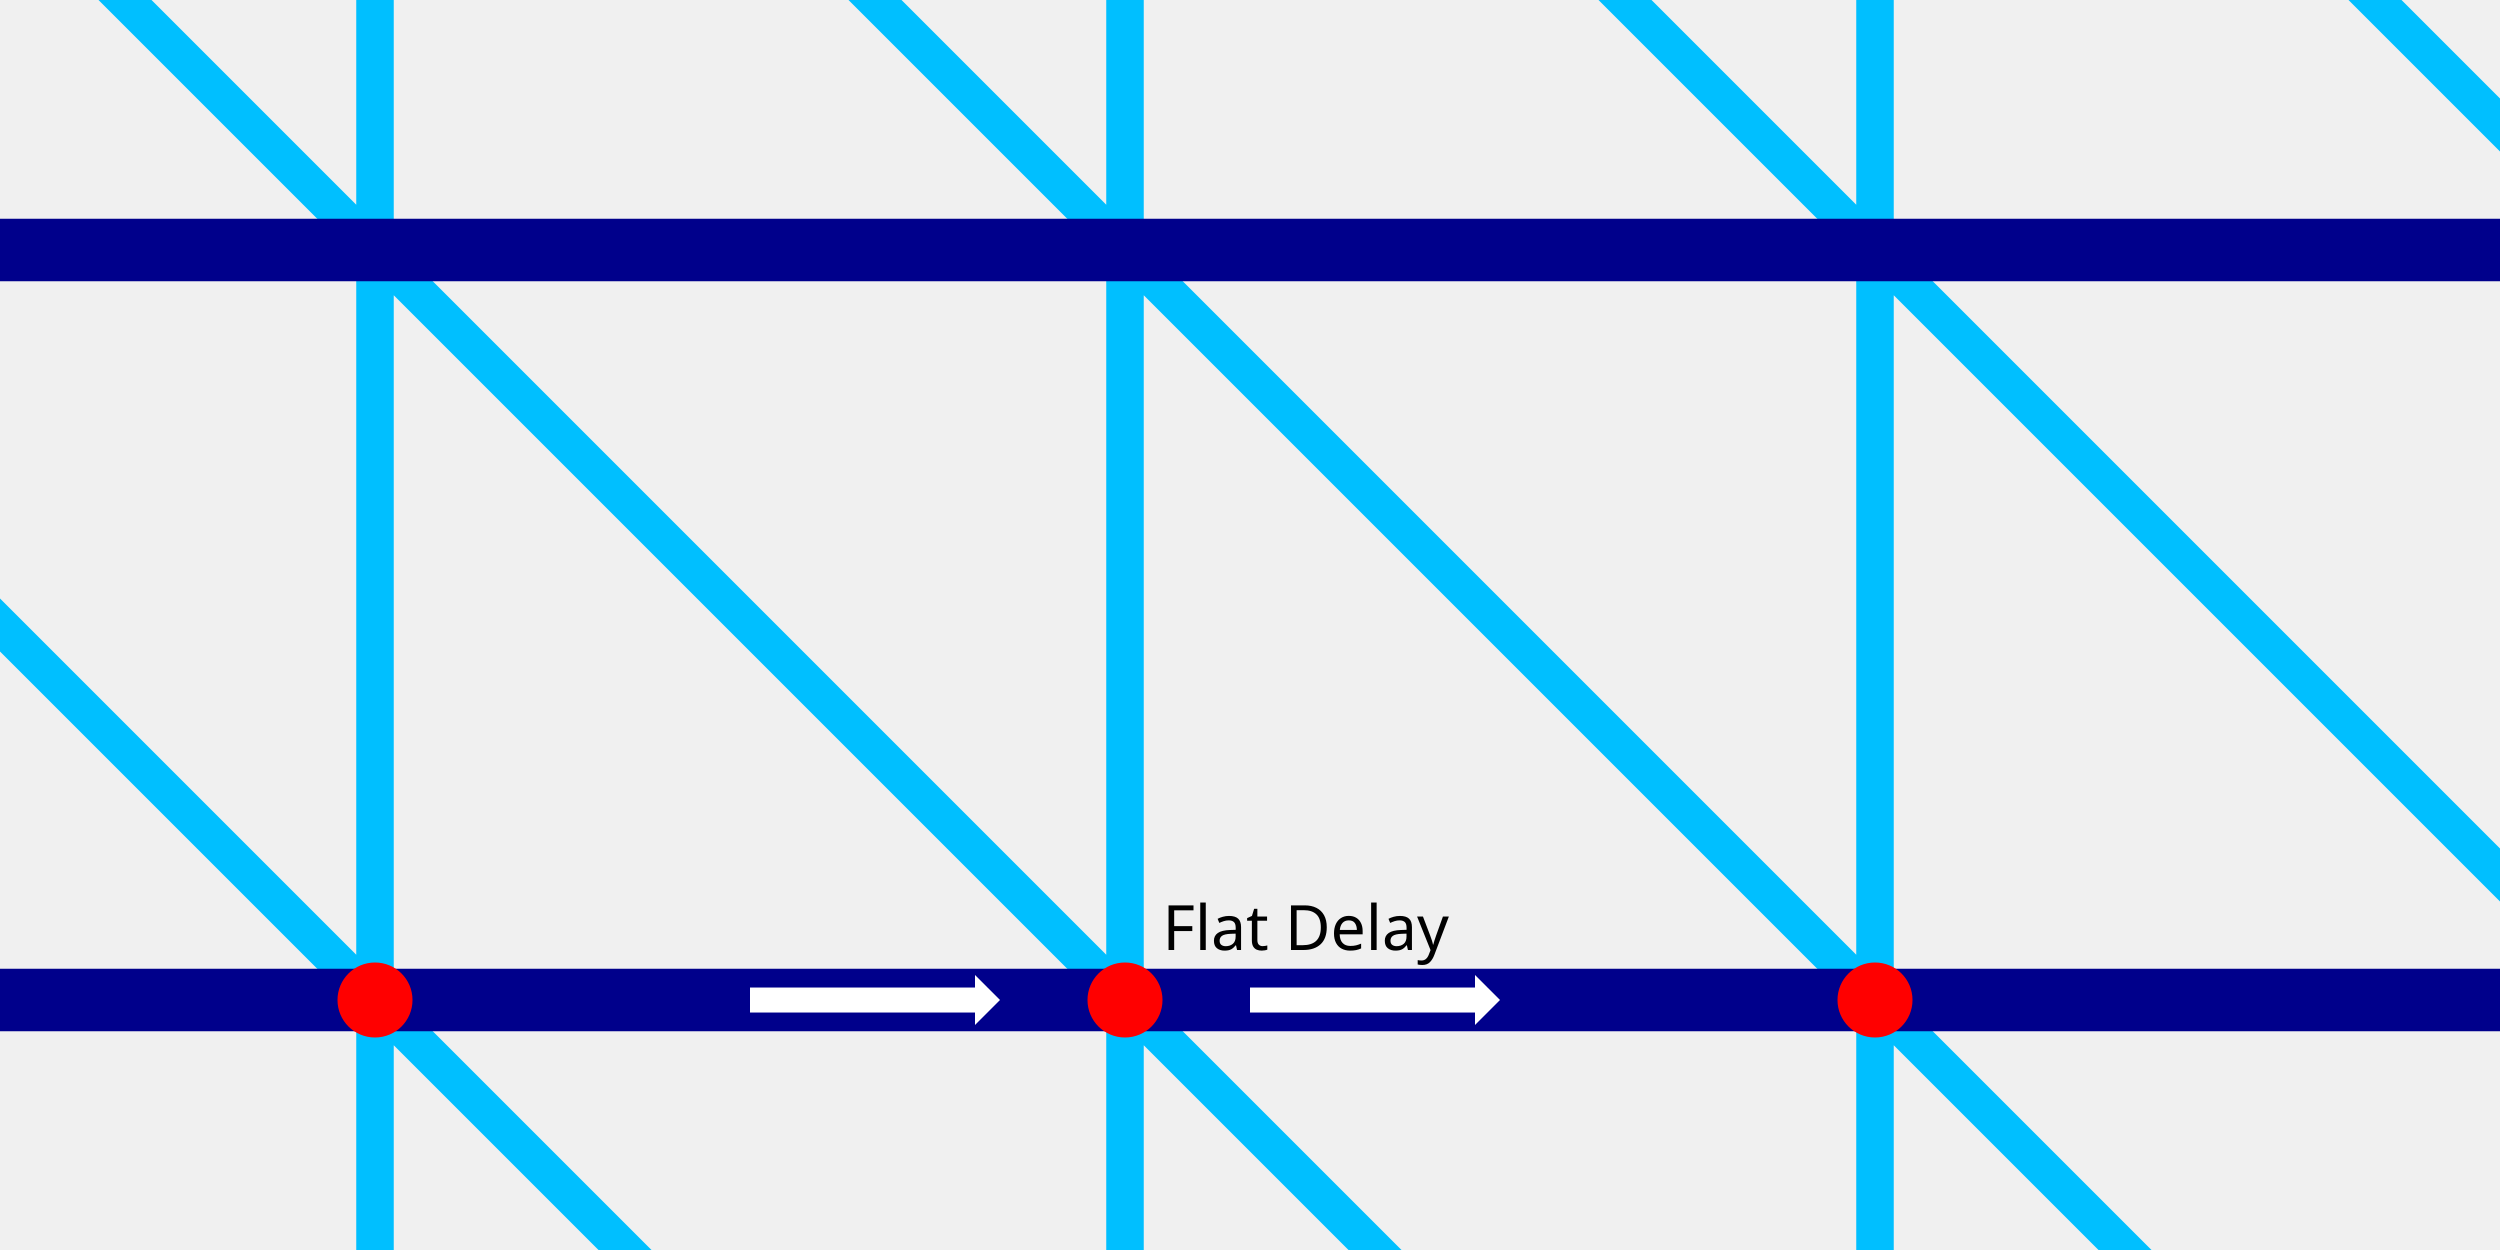
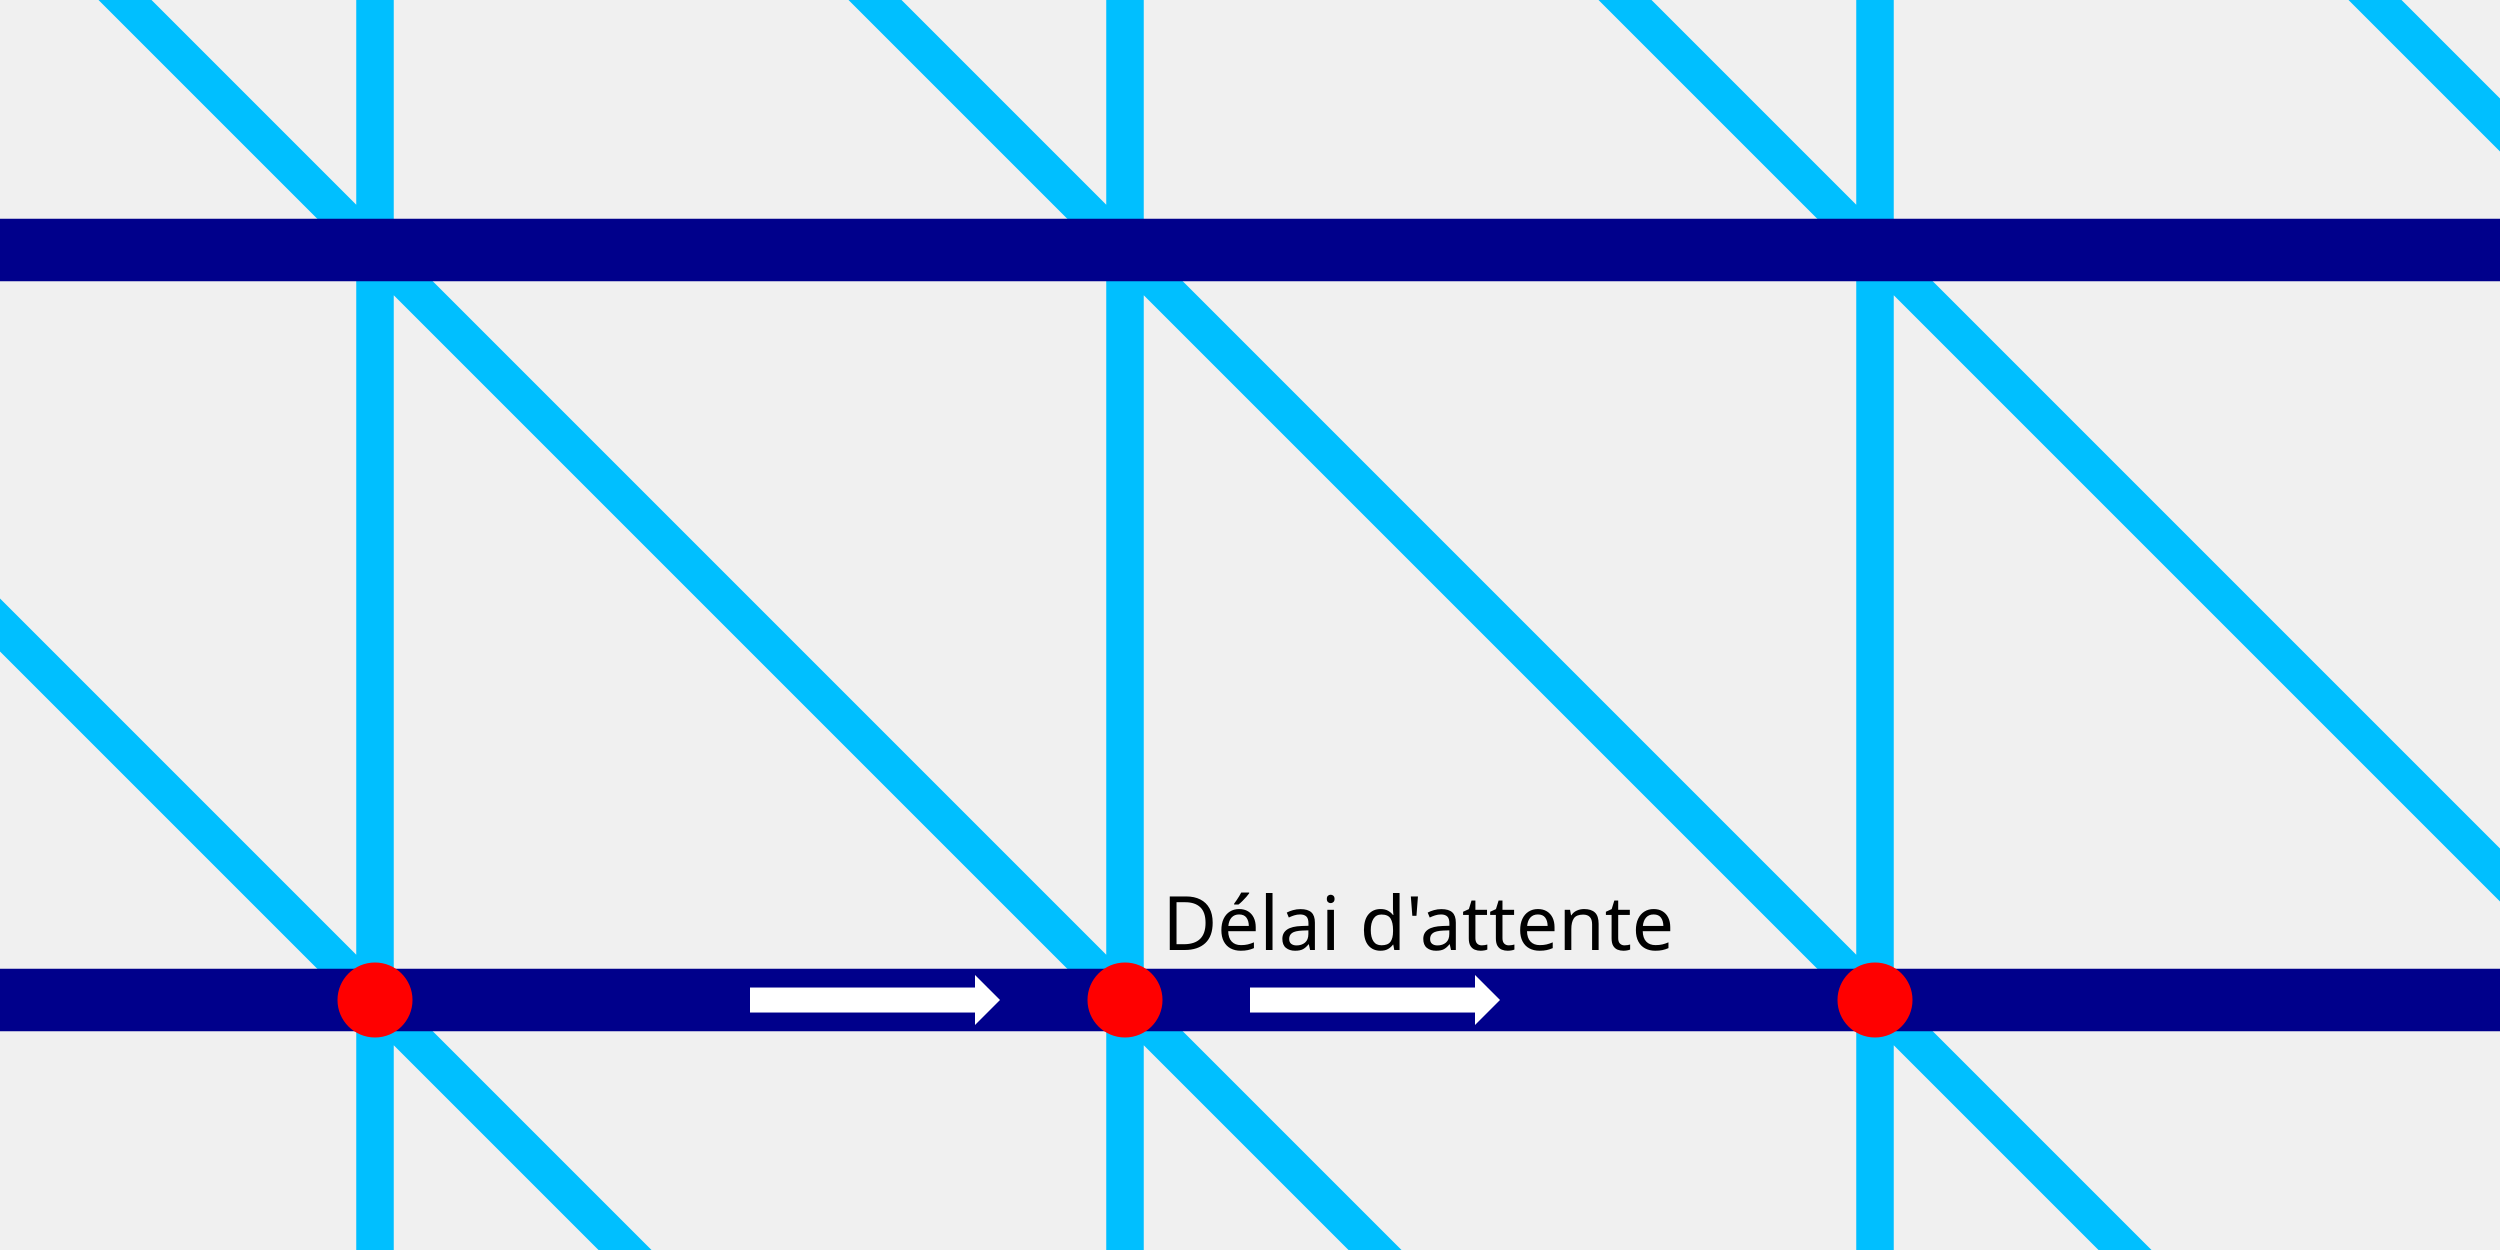
<svg xmlns="http://www.w3.org/2000/svg" width="2000" height="1000">
  <g stroke="deepskyblue" stroke-width="30" fill="none" stroke-linejoin="bevel">
    <path d="M-300,-400 l600,600 v-600 l600,600 v-600 l600,600 v-600 l600,600 v-600" />
    <path d="M-300,200 l600,600 v-600 l600,600 v-600 l600,600 v-600 l600,600 v-600" />
    <path d="M-300,800 l600,600 v-600 l600,600 v-600 l600,600 v-600 l600,600 v-600" />
  </g>
  <g stroke="darkblue" stroke-width="50" fill="none">
    <line x1="0" y1="800" x2="2000" y2="800" />
    <line x1="0" y1="200" x2="2000" y2="200" />
  </g>
  <polygon fill="white" points="600,810 780,810 780,820 800,800 780,780 780,790 600,790" />
  <polygon fill="white" points="1000,810 1180,810 1180,820 1200,800 1180,780 1180,790 1000,790" />
  <circle fill="red" cx="300" cy="800" r="30" />
  <circle fill="red" cx="900" cy="800" r="30" />
  <circle fill="red" cx="1500" cy="800" r="30" />
-   <text x="930" y="760" font-family="sans-serif" font-size="50px">Flat Delay</text>
+   <text x="930" y="760" font-family="sans-serif" font-size="60px">Délai d'attente</text>
</svg>
